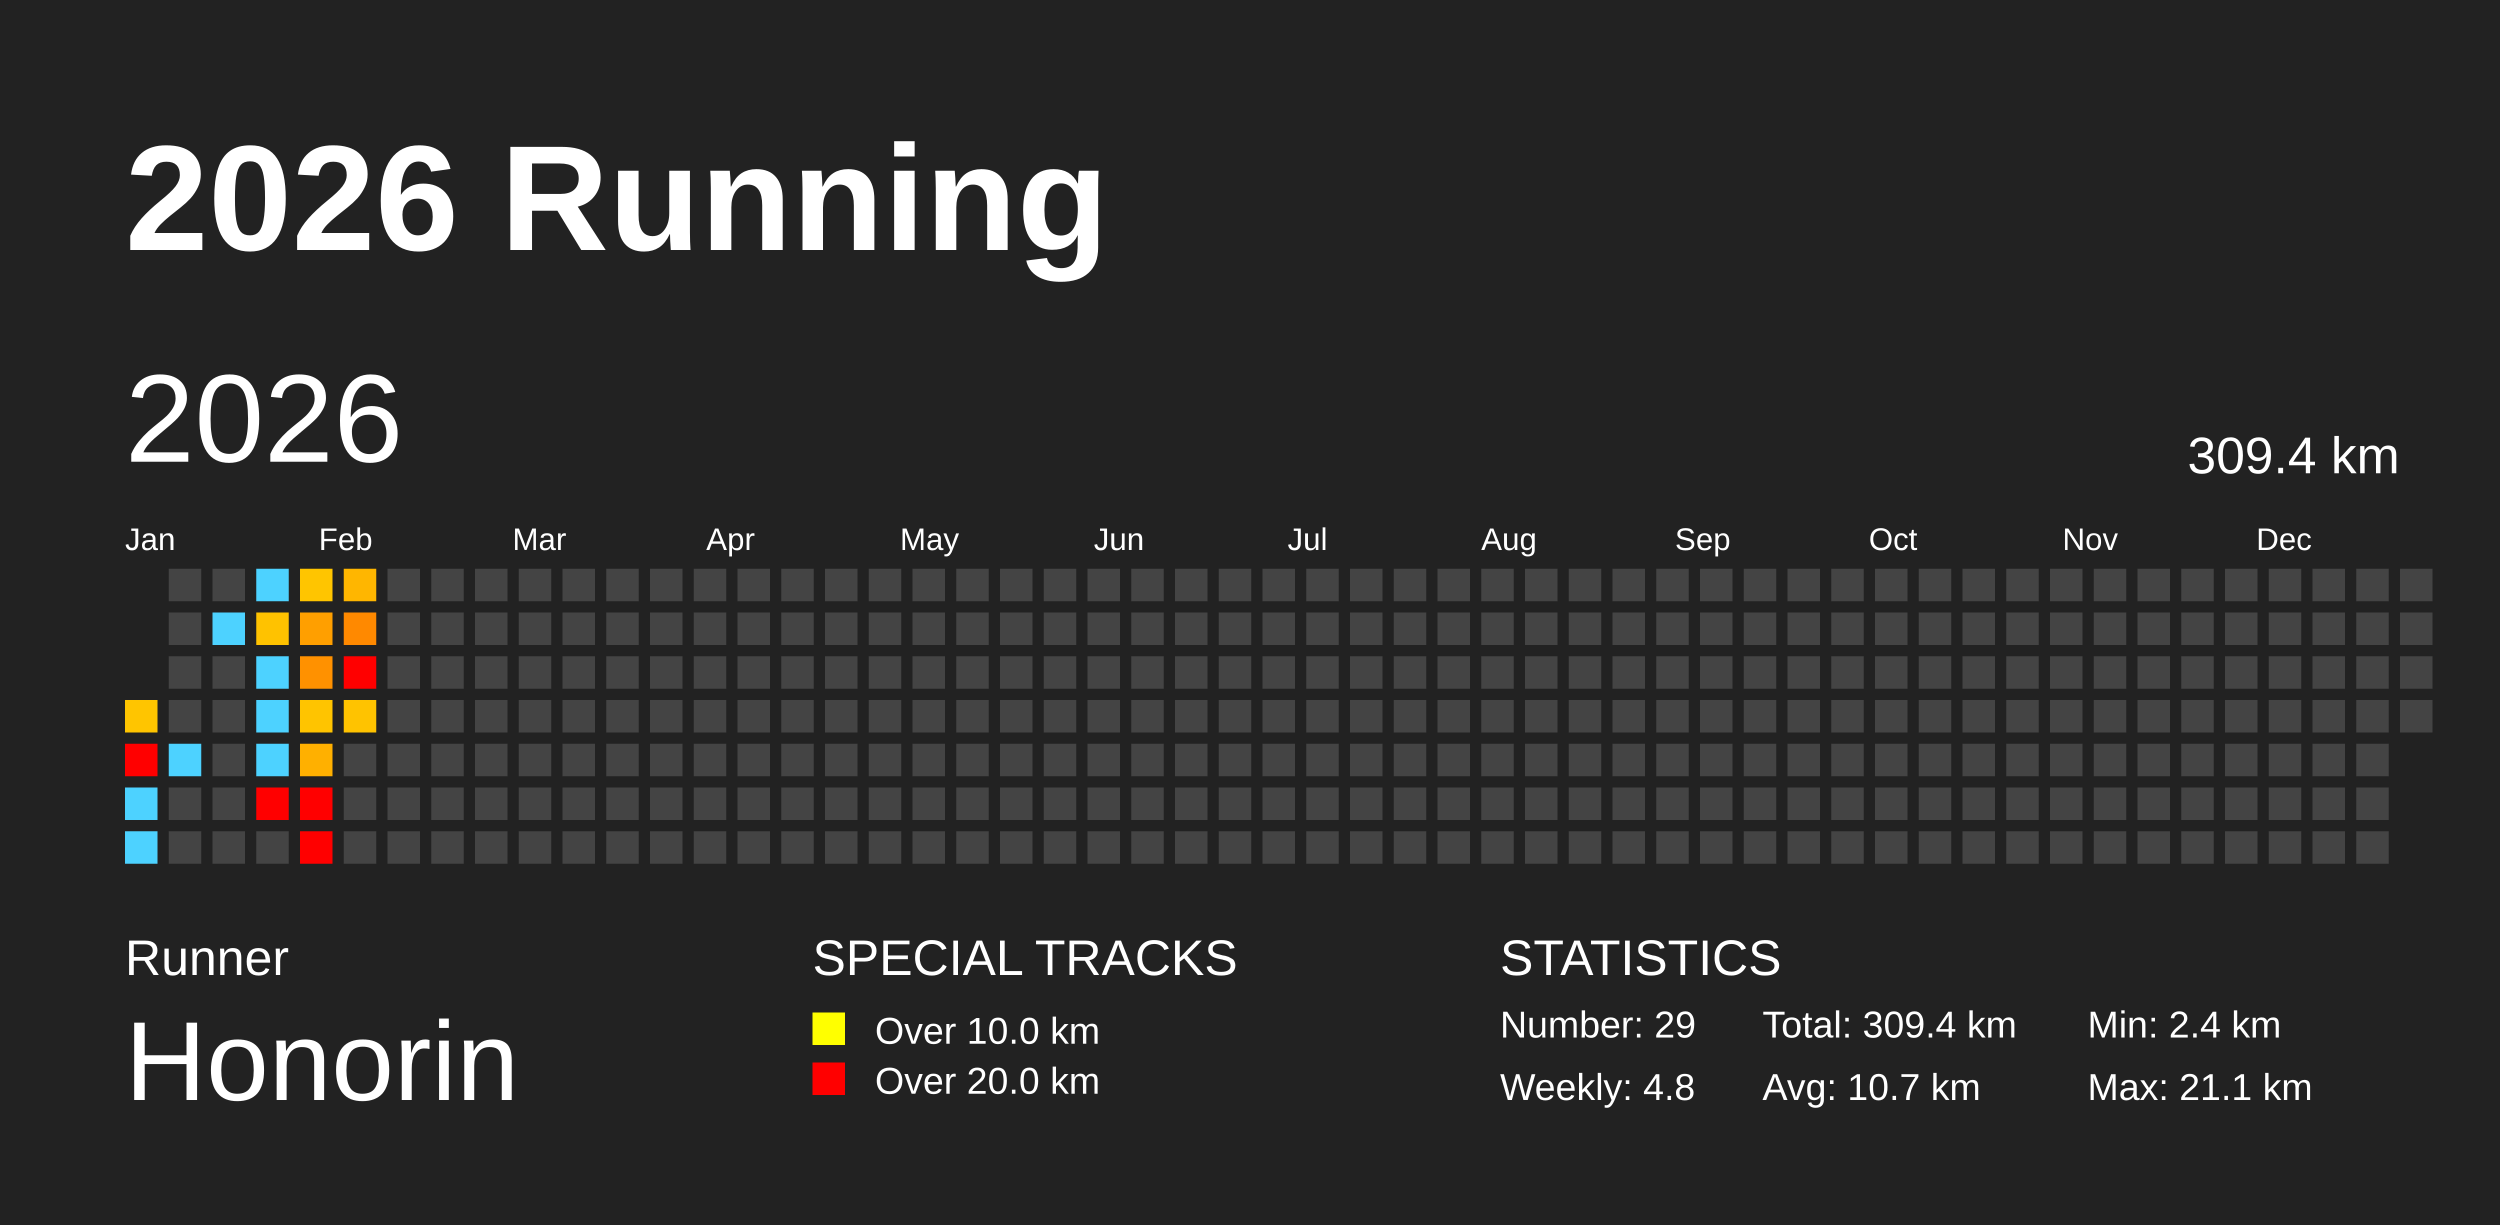
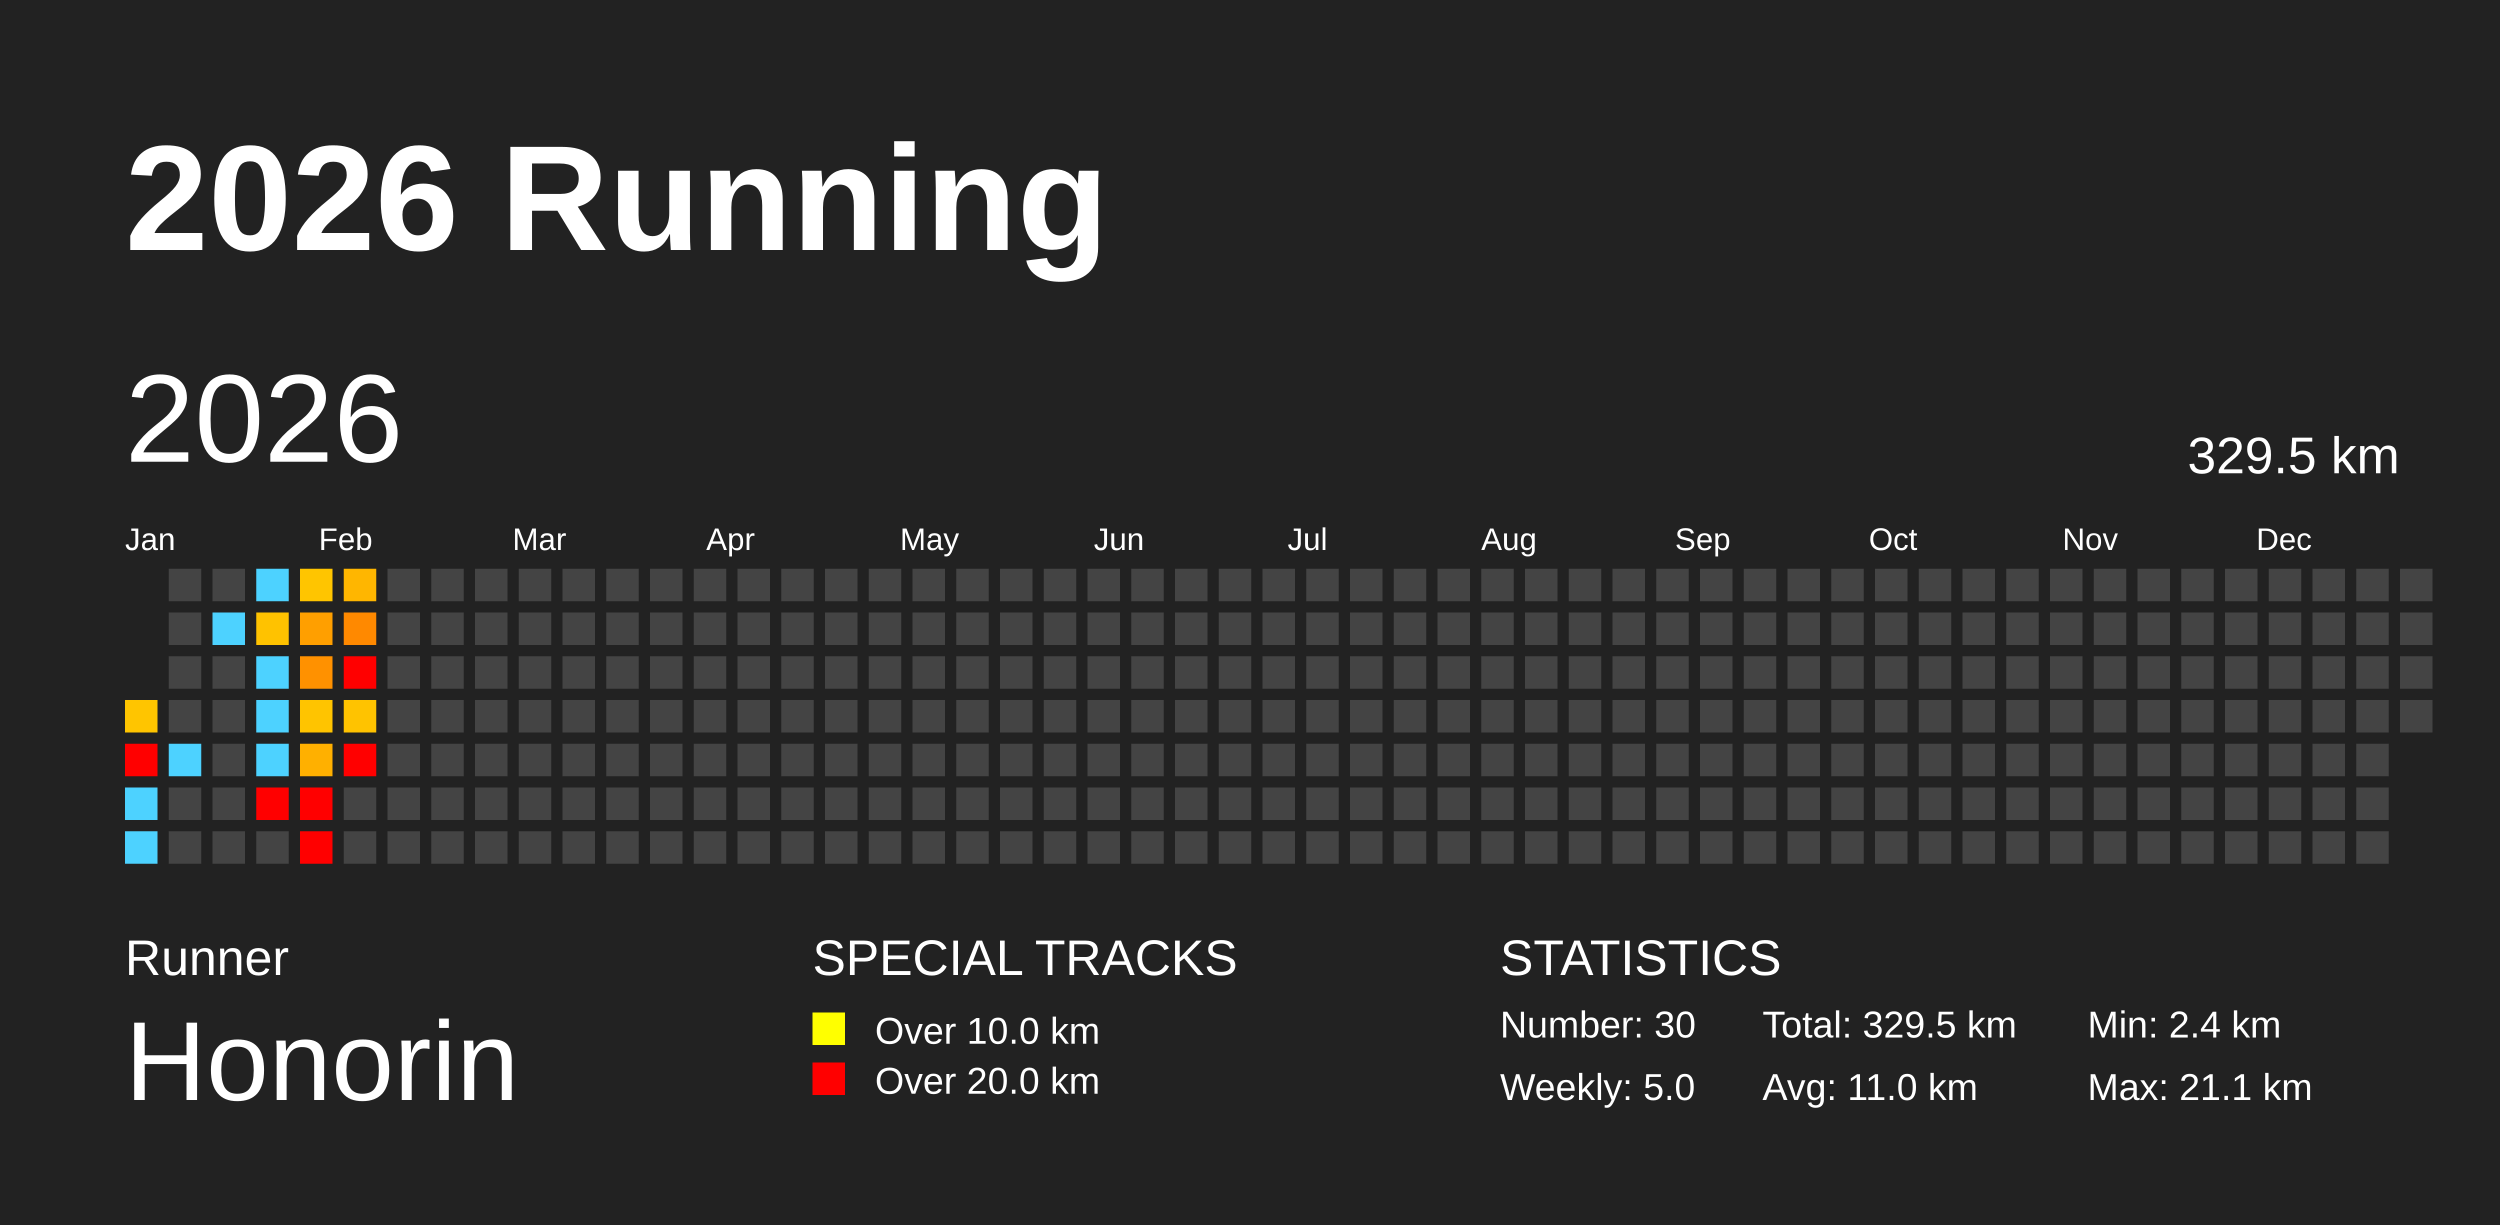
<svg xmlns="http://www.w3.org/2000/svg" baseProfile="full" height="98mm" version="1.1" viewBox="0,0,200,98" width="200mm">
  <defs />
  <rect fill="#222222" height="98" width="200" x="0" y="0" />
  <text fill="#FFFFFF" style="font-size:12px; font-family:Arial; font-weight:bold;" x="10" y="20">2026 Running</text>
  <text fill="#FFFFFF" style="font-size:4px; font-family:Arial" x="10" y="78">Runner</text>
  <text fill="#FFFFFF" style="font-size:9px; font-family:Arial" x="10" y="88">Honorin</text>
  <text fill="#FFFFFF" style="font-size:4px; font-family:Arial" x="65" y="78">SPECIAL TRACKS</text>
  <rect fill="yellow" height="2.6" width="2.6" x="65" y="81" />
  <text fill="#FFFFFF" style="font-size:3px; font-family:Arial" x="70" y="83.5">Over 10.0 km</text>
  <rect fill="red" height="2.6" width="2.6" x="65" y="85" />
  <text fill="#FFFFFF" style="font-size:3px; font-family:Arial" x="70" y="87.5">Over 20.0 km</text>
  <text fill="#FFFFFF" style="font-size:4px; font-family:Arial" x="120" y="78">STATISTICS</text>
-   <text fill="#FFFFFF" style="font-size:3px; font-family:Arial" x="120" y="83">Number: 29</text>
-   <text fill="#FFFFFF" style="font-size:3px; font-family:Arial" x="120" y="88">Weekly: 4.8</text>
-   <text fill="#FFFFFF" style="font-size:3px; font-family:Arial" x="141" y="83">Total: 309.4 km</text>
-   <text fill="#FFFFFF" style="font-size:3px; font-family:Arial" x="141" y="88">Avg: 10.7 km</text>
+   <text fill="#FFFFFF" style="font-size:3px; font-family:Arial" x="120" y="83">Number: 30</text>
+   <text fill="#FFFFFF" style="font-size:3px; font-family:Arial" x="120" y="88">Weekly: 5.0</text>
+   <text fill="#FFFFFF" style="font-size:3px; font-family:Arial" x="141" y="83">Total: 329.5 km</text>
+   <text fill="#FFFFFF" style="font-size:3px; font-family:Arial" x="141" y="88">Avg: 11.0 km</text>
  <text fill="#FFFFFF" style="font-size:3px; font-family:Arial" x="167" y="83">Min: 2.4 km</text>
  <text fill="#FFFFFF" style="font-size:3px; font-family:Arial" x="167" y="88">Max: 21.1 km</text>
  <text dominant-baseline="hanging" fill="#FFFFFF" style="font-size:10.0px; font-family:Arial;" x="10" y="30">2026</text>
-   <text dominant-baseline="hanging" fill="#FFFFFF" style="font-size:4.125px; font-family:Arial;" x="175" y="35">309.4 km</text>
+   <text dominant-baseline="hanging" fill="#FFFFFF" style="font-size:4.125px; font-family:Arial;" x="175" y="35">329.5 km</text>
  <text fill="#FFFFFF" style="font-size:2.5px; font-family:Arial" x="10.0" y="44">Jan</text>
  <text fill="#FFFFFF" style="font-size:2.5px; font-family:Arial" x="25.5" y="44">Feb</text>
  <text fill="#FFFFFF" style="font-size:2.5px; font-family:Arial" x="41.0" y="44">Mar</text>
  <text fill="#FFFFFF" style="font-size:2.5px; font-family:Arial" x="56.5" y="44">Apr</text>
  <text fill="#FFFFFF" style="font-size:2.5px; font-family:Arial" x="72.0" y="44">May</text>
  <text fill="#FFFFFF" style="font-size:2.5px; font-family:Arial" x="87.5" y="44">Jun</text>
  <text fill="#FFFFFF" style="font-size:2.5px; font-family:Arial" x="103.0" y="44">Jul</text>
  <text fill="#FFFFFF" style="font-size:2.5px; font-family:Arial" x="118.5" y="44">Aug</text>
  <text fill="#FFFFFF" style="font-size:2.5px; font-family:Arial" x="134.0" y="44">Sep</text>
  <text fill="#FFFFFF" style="font-size:2.5px; font-family:Arial" x="149.5" y="44">Oct</text>
  <text fill="#FFFFFF" style="font-size:2.5px; font-family:Arial" x="165.0" y="44">Nov</text>
  <text fill="#FFFFFF" style="font-size:2.5px; font-family:Arial" x="180.5" y="44">Dec</text>
  <rect fill="#ffc500" height="2.6" width="2.6" x="10.0" y="56.0" />
  <rect fill="red" height="2.6" width="2.6" x="10.0" y="59.5" />
  <rect fill="#4dd2ff" height="2.6" width="2.6" x="10.0" y="63.0" />
  <rect fill="#4dd2ff" height="2.6" width="2.6" x="10.0" y="66.5" />
  <rect fill="#444444" height="2.6" width="2.6" x="13.5" y="45.5" />
  <rect fill="#444444" height="2.6" width="2.6" x="13.5" y="49.0" />
  <rect fill="#444444" height="2.6" width="2.6" x="13.5" y="52.5" />
  <rect fill="#444444" height="2.6" width="2.6" x="13.5" y="56.0" />
  <rect fill="#4dd2ff" height="2.6" width="2.6" x="13.5" y="59.5" />
  <rect fill="#444444" height="2.6" width="2.6" x="13.5" y="63.0" />
  <rect fill="#444444" height="2.6" width="2.6" x="13.5" y="66.5" />
  <rect fill="#444444" height="2.6" width="2.6" x="17.0" y="45.5" />
  <rect fill="#4dd2ff" height="2.6" width="2.6" x="17.0" y="49.0" />
  <rect fill="#444444" height="2.6" width="2.6" x="17.0" y="52.5" />
  <rect fill="#444444" height="2.6" width="2.6" x="17.0" y="56.0" />
  <rect fill="#444444" height="2.6" width="2.6" x="17.0" y="59.5" />
  <rect fill="#444444" height="2.6" width="2.6" x="17.0" y="63.0" />
  <rect fill="#444444" height="2.6" width="2.6" x="17.0" y="66.5" />
  <rect fill="#4dd2ff" height="2.6" width="2.6" x="20.5" y="45.5" />
  <rect fill="#ffc200" height="2.6" width="2.6" x="20.5" y="49.0" />
  <rect fill="#4dd2ff" height="2.6" width="2.6" x="20.5" y="52.5" />
  <rect fill="#4dd2ff" height="2.6" width="2.6" x="20.5" y="56.0" />
  <rect fill="#4dd2ff" height="2.6" width="2.6" x="20.5" y="59.5" />
  <rect fill="red" height="2.6" width="2.6" x="20.5" y="63.0" />
  <rect fill="#444444" height="2.6" width="2.6" x="20.5" y="66.5" />
  <rect fill="#ffc500" height="2.6" width="2.6" x="24.0" y="45.5" />
  <rect fill="#ff9f00" height="2.6" width="2.6" x="24.0" y="49.0" />
  <rect fill="#ff9100" height="2.6" width="2.6" x="24.0" y="52.5" />
  <rect fill="#ffc400" height="2.6" width="2.6" x="24.0" y="56.0" />
  <rect fill="#ffb000" height="2.6" width="2.6" x="24.0" y="59.5" />
  <rect fill="red" height="2.6" width="2.6" x="24.0" y="63.0" />
  <rect fill="red" height="2.6" width="2.6" x="24.0" y="66.5" />
  <rect fill="#ffb600" height="2.6" width="2.6" x="27.5" y="45.5" />
  <rect fill="#ff8900" height="2.6" width="2.6" x="27.5" y="49.0" />
  <rect fill="red" height="2.6" width="2.6" x="27.5" y="52.5" />
  <rect fill="#ffc300" height="2.6" width="2.6" x="27.5" y="56.0" />
-   <rect fill="#444444" height="2.6" width="2.6" x="27.5" y="59.5" />
+   <rect fill="red" height="2.6" width="2.6" x="27.5" y="59.5" />
  <rect fill="#444444" height="2.6" width="2.6" x="27.5" y="63.0" />
  <rect fill="#444444" height="2.6" width="2.6" x="27.5" y="66.5" />
  <rect fill="#444444" height="2.6" width="2.6" x="31.0" y="45.5" />
  <rect fill="#444444" height="2.6" width="2.6" x="31.0" y="49.0" />
  <rect fill="#444444" height="2.6" width="2.6" x="31.0" y="52.5" />
  <rect fill="#444444" height="2.6" width="2.6" x="31.0" y="56.0" />
  <rect fill="#444444" height="2.6" width="2.6" x="31.0" y="59.5" />
  <rect fill="#444444" height="2.6" width="2.6" x="31.0" y="63.0" />
  <rect fill="#444444" height="2.6" width="2.6" x="31.0" y="66.5" />
  <rect fill="#444444" height="2.6" width="2.6" x="34.5" y="45.5" />
  <rect fill="#444444" height="2.6" width="2.6" x="34.5" y="49.0" />
  <rect fill="#444444" height="2.6" width="2.6" x="34.5" y="52.5" />
  <rect fill="#444444" height="2.6" width="2.6" x="34.5" y="56.0" />
  <rect fill="#444444" height="2.6" width="2.6" x="34.5" y="59.5" />
  <rect fill="#444444" height="2.6" width="2.6" x="34.5" y="63.0" />
  <rect fill="#444444" height="2.6" width="2.6" x="34.5" y="66.5" />
  <rect fill="#444444" height="2.6" width="2.6" x="38.0" y="45.5" />
  <rect fill="#444444" height="2.6" width="2.6" x="38.0" y="49.0" />
  <rect fill="#444444" height="2.6" width="2.6" x="38.0" y="52.5" />
  <rect fill="#444444" height="2.6" width="2.6" x="38.0" y="56.0" />
  <rect fill="#444444" height="2.6" width="2.6" x="38.0" y="59.5" />
  <rect fill="#444444" height="2.6" width="2.6" x="38.0" y="63.0" />
  <rect fill="#444444" height="2.6" width="2.6" x="38.0" y="66.5" />
  <rect fill="#444444" height="2.6" width="2.6" x="41.5" y="45.5" />
  <rect fill="#444444" height="2.6" width="2.6" x="41.5" y="49.0" />
  <rect fill="#444444" height="2.6" width="2.6" x="41.5" y="52.5" />
  <rect fill="#444444" height="2.6" width="2.6" x="41.5" y="56.0" />
  <rect fill="#444444" height="2.6" width="2.6" x="41.5" y="59.5" />
  <rect fill="#444444" height="2.6" width="2.6" x="41.5" y="63.0" />
  <rect fill="#444444" height="2.6" width="2.6" x="41.5" y="66.5" />
  <rect fill="#444444" height="2.6" width="2.6" x="45.0" y="45.5" />
  <rect fill="#444444" height="2.6" width="2.6" x="45.0" y="49.0" />
  <rect fill="#444444" height="2.6" width="2.6" x="45.0" y="52.5" />
  <rect fill="#444444" height="2.6" width="2.6" x="45.0" y="56.0" />
  <rect fill="#444444" height="2.6" width="2.6" x="45.0" y="59.5" />
  <rect fill="#444444" height="2.6" width="2.6" x="45.0" y="63.0" />
  <rect fill="#444444" height="2.6" width="2.6" x="45.0" y="66.5" />
  <rect fill="#444444" height="2.6" width="2.6" x="48.5" y="45.5" />
  <rect fill="#444444" height="2.6" width="2.6" x="48.5" y="49.0" />
  <rect fill="#444444" height="2.6" width="2.6" x="48.5" y="52.5" />
  <rect fill="#444444" height="2.6" width="2.6" x="48.5" y="56.0" />
  <rect fill="#444444" height="2.6" width="2.6" x="48.5" y="59.5" />
  <rect fill="#444444" height="2.6" width="2.6" x="48.5" y="63.0" />
  <rect fill="#444444" height="2.6" width="2.6" x="48.5" y="66.5" />
  <rect fill="#444444" height="2.6" width="2.6" x="52.0" y="45.5" />
  <rect fill="#444444" height="2.6" width="2.6" x="52.0" y="49.0" />
  <rect fill="#444444" height="2.6" width="2.6" x="52.0" y="52.5" />
  <rect fill="#444444" height="2.6" width="2.6" x="52.0" y="56.0" />
  <rect fill="#444444" height="2.6" width="2.6" x="52.0" y="59.5" />
  <rect fill="#444444" height="2.6" width="2.6" x="52.0" y="63.0" />
  <rect fill="#444444" height="2.6" width="2.6" x="52.0" y="66.5" />
  <rect fill="#444444" height="2.6" width="2.6" x="55.5" y="45.5" />
  <rect fill="#444444" height="2.6" width="2.6" x="55.5" y="49.0" />
  <rect fill="#444444" height="2.6" width="2.6" x="55.5" y="52.5" />
  <rect fill="#444444" height="2.6" width="2.6" x="55.5" y="56.0" />
  <rect fill="#444444" height="2.6" width="2.6" x="55.5" y="59.5" />
  <rect fill="#444444" height="2.6" width="2.6" x="55.5" y="63.0" />
  <rect fill="#444444" height="2.6" width="2.6" x="55.5" y="66.5" />
  <rect fill="#444444" height="2.6" width="2.6" x="59.0" y="45.5" />
  <rect fill="#444444" height="2.6" width="2.6" x="59.0" y="49.0" />
  <rect fill="#444444" height="2.6" width="2.6" x="59.0" y="52.5" />
  <rect fill="#444444" height="2.6" width="2.6" x="59.0" y="56.0" />
  <rect fill="#444444" height="2.6" width="2.6" x="59.0" y="59.5" />
  <rect fill="#444444" height="2.6" width="2.6" x="59.0" y="63.0" />
  <rect fill="#444444" height="2.6" width="2.6" x="59.0" y="66.5" />
  <rect fill="#444444" height="2.6" width="2.6" x="62.5" y="45.5" />
  <rect fill="#444444" height="2.6" width="2.6" x="62.5" y="49.0" />
  <rect fill="#444444" height="2.6" width="2.6" x="62.5" y="52.5" />
  <rect fill="#444444" height="2.6" width="2.6" x="62.5" y="56.0" />
  <rect fill="#444444" height="2.6" width="2.6" x="62.5" y="59.5" />
  <rect fill="#444444" height="2.6" width="2.6" x="62.5" y="63.0" />
  <rect fill="#444444" height="2.6" width="2.6" x="62.5" y="66.5" />
  <rect fill="#444444" height="2.6" width="2.6" x="66.0" y="45.5" />
  <rect fill="#444444" height="2.6" width="2.6" x="66.0" y="49.0" />
  <rect fill="#444444" height="2.6" width="2.6" x="66.0" y="52.5" />
  <rect fill="#444444" height="2.6" width="2.6" x="66.0" y="56.0" />
  <rect fill="#444444" height="2.6" width="2.6" x="66.0" y="59.5" />
  <rect fill="#444444" height="2.6" width="2.6" x="66.0" y="63.0" />
  <rect fill="#444444" height="2.6" width="2.6" x="66.0" y="66.5" />
  <rect fill="#444444" height="2.6" width="2.6" x="69.5" y="45.5" />
  <rect fill="#444444" height="2.6" width="2.6" x="69.5" y="49.0" />
  <rect fill="#444444" height="2.6" width="2.6" x="69.5" y="52.5" />
  <rect fill="#444444" height="2.6" width="2.6" x="69.5" y="56.0" />
  <rect fill="#444444" height="2.6" width="2.6" x="69.5" y="59.5" />
  <rect fill="#444444" height="2.6" width="2.6" x="69.5" y="63.0" />
  <rect fill="#444444" height="2.6" width="2.6" x="69.5" y="66.5" />
  <rect fill="#444444" height="2.6" width="2.6" x="73.0" y="45.5" />
  <rect fill="#444444" height="2.6" width="2.6" x="73.0" y="49.0" />
  <rect fill="#444444" height="2.6" width="2.6" x="73.0" y="52.5" />
  <rect fill="#444444" height="2.6" width="2.6" x="73.0" y="56.0" />
  <rect fill="#444444" height="2.6" width="2.6" x="73.0" y="59.5" />
  <rect fill="#444444" height="2.6" width="2.6" x="73.0" y="63.0" />
  <rect fill="#444444" height="2.6" width="2.6" x="73.0" y="66.5" />
  <rect fill="#444444" height="2.6" width="2.6" x="76.5" y="45.5" />
  <rect fill="#444444" height="2.6" width="2.6" x="76.5" y="49.0" />
  <rect fill="#444444" height="2.6" width="2.6" x="76.5" y="52.5" />
  <rect fill="#444444" height="2.6" width="2.6" x="76.5" y="56.0" />
  <rect fill="#444444" height="2.6" width="2.6" x="76.5" y="59.5" />
  <rect fill="#444444" height="2.6" width="2.6" x="76.5" y="63.0" />
  <rect fill="#444444" height="2.6" width="2.6" x="76.5" y="66.5" />
  <rect fill="#444444" height="2.6" width="2.6" x="80.0" y="45.5" />
  <rect fill="#444444" height="2.6" width="2.6" x="80.0" y="49.0" />
  <rect fill="#444444" height="2.6" width="2.6" x="80.0" y="52.5" />
  <rect fill="#444444" height="2.6" width="2.6" x="80.0" y="56.0" />
  <rect fill="#444444" height="2.6" width="2.6" x="80.0" y="59.5" />
  <rect fill="#444444" height="2.6" width="2.6" x="80.0" y="63.0" />
  <rect fill="#444444" height="2.6" width="2.6" x="80.0" y="66.5" />
  <rect fill="#444444" height="2.6" width="2.6" x="83.5" y="45.5" />
  <rect fill="#444444" height="2.6" width="2.6" x="83.5" y="49.0" />
  <rect fill="#444444" height="2.6" width="2.6" x="83.5" y="52.5" />
  <rect fill="#444444" height="2.6" width="2.6" x="83.5" y="56.0" />
  <rect fill="#444444" height="2.6" width="2.6" x="83.5" y="59.5" />
  <rect fill="#444444" height="2.6" width="2.6" x="83.5" y="63.0" />
  <rect fill="#444444" height="2.6" width="2.6" x="83.5" y="66.5" />
  <rect fill="#444444" height="2.6" width="2.6" x="87.0" y="45.5" />
  <rect fill="#444444" height="2.6" width="2.6" x="87.0" y="49.0" />
  <rect fill="#444444" height="2.6" width="2.6" x="87.0" y="52.5" />
  <rect fill="#444444" height="2.6" width="2.6" x="87.0" y="56.0" />
  <rect fill="#444444" height="2.6" width="2.6" x="87.0" y="59.5" />
  <rect fill="#444444" height="2.6" width="2.6" x="87.0" y="63.0" />
  <rect fill="#444444" height="2.6" width="2.6" x="87.0" y="66.5" />
  <rect fill="#444444" height="2.6" width="2.6" x="90.5" y="45.5" />
  <rect fill="#444444" height="2.6" width="2.6" x="90.5" y="49.0" />
  <rect fill="#444444" height="2.6" width="2.6" x="90.5" y="52.5" />
  <rect fill="#444444" height="2.6" width="2.6" x="90.5" y="56.0" />
  <rect fill="#444444" height="2.6" width="2.6" x="90.5" y="59.5" />
  <rect fill="#444444" height="2.6" width="2.6" x="90.5" y="63.0" />
  <rect fill="#444444" height="2.6" width="2.6" x="90.5" y="66.5" />
  <rect fill="#444444" height="2.6" width="2.6" x="94.0" y="45.5" />
  <rect fill="#444444" height="2.6" width="2.6" x="94.0" y="49.0" />
  <rect fill="#444444" height="2.6" width="2.6" x="94.0" y="52.5" />
  <rect fill="#444444" height="2.6" width="2.6" x="94.0" y="56.0" />
  <rect fill="#444444" height="2.6" width="2.6" x="94.0" y="59.5" />
  <rect fill="#444444" height="2.6" width="2.6" x="94.0" y="63.0" />
  <rect fill="#444444" height="2.6" width="2.6" x="94.0" y="66.5" />
  <rect fill="#444444" height="2.6" width="2.6" x="97.5" y="45.5" />
  <rect fill="#444444" height="2.6" width="2.6" x="97.5" y="49.0" />
  <rect fill="#444444" height="2.6" width="2.6" x="97.5" y="52.5" />
  <rect fill="#444444" height="2.6" width="2.6" x="97.5" y="56.0" />
  <rect fill="#444444" height="2.6" width="2.6" x="97.5" y="59.5" />
  <rect fill="#444444" height="2.6" width="2.6" x="97.5" y="63.0" />
  <rect fill="#444444" height="2.6" width="2.6" x="97.5" y="66.5" />
  <rect fill="#444444" height="2.6" width="2.6" x="101.0" y="45.5" />
  <rect fill="#444444" height="2.6" width="2.6" x="101.0" y="49.0" />
  <rect fill="#444444" height="2.6" width="2.6" x="101.0" y="52.5" />
  <rect fill="#444444" height="2.6" width="2.6" x="101.0" y="56.0" />
  <rect fill="#444444" height="2.6" width="2.6" x="101.0" y="59.5" />
  <rect fill="#444444" height="2.6" width="2.6" x="101.0" y="63.0" />
  <rect fill="#444444" height="2.6" width="2.6" x="101.0" y="66.5" />
  <rect fill="#444444" height="2.6" width="2.6" x="104.5" y="45.5" />
  <rect fill="#444444" height="2.6" width="2.6" x="104.5" y="49.0" />
  <rect fill="#444444" height="2.6" width="2.6" x="104.5" y="52.5" />
  <rect fill="#444444" height="2.6" width="2.6" x="104.5" y="56.0" />
  <rect fill="#444444" height="2.6" width="2.6" x="104.5" y="59.5" />
  <rect fill="#444444" height="2.6" width="2.6" x="104.5" y="63.0" />
  <rect fill="#444444" height="2.6" width="2.6" x="104.5" y="66.5" />
  <rect fill="#444444" height="2.6" width="2.6" x="108.0" y="45.5" />
  <rect fill="#444444" height="2.6" width="2.6" x="108.0" y="49.0" />
  <rect fill="#444444" height="2.6" width="2.6" x="108.0" y="52.5" />
  <rect fill="#444444" height="2.6" width="2.6" x="108.0" y="56.0" />
  <rect fill="#444444" height="2.6" width="2.6" x="108.0" y="59.5" />
  <rect fill="#444444" height="2.6" width="2.6" x="108.0" y="63.0" />
  <rect fill="#444444" height="2.6" width="2.6" x="108.0" y="66.5" />
  <rect fill="#444444" height="2.6" width="2.6" x="111.5" y="45.5" />
  <rect fill="#444444" height="2.6" width="2.6" x="111.5" y="49.0" />
  <rect fill="#444444" height="2.6" width="2.6" x="111.5" y="52.5" />
  <rect fill="#444444" height="2.6" width="2.6" x="111.5" y="56.0" />
  <rect fill="#444444" height="2.6" width="2.6" x="111.5" y="59.5" />
  <rect fill="#444444" height="2.6" width="2.6" x="111.5" y="63.0" />
  <rect fill="#444444" height="2.6" width="2.6" x="111.5" y="66.5" />
  <rect fill="#444444" height="2.6" width="2.6" x="115.0" y="45.5" />
  <rect fill="#444444" height="2.6" width="2.6" x="115.0" y="49.0" />
  <rect fill="#444444" height="2.6" width="2.6" x="115.0" y="52.5" />
  <rect fill="#444444" height="2.6" width="2.6" x="115.0" y="56.0" />
  <rect fill="#444444" height="2.6" width="2.6" x="115.0" y="59.5" />
  <rect fill="#444444" height="2.6" width="2.6" x="115.0" y="63.0" />
  <rect fill="#444444" height="2.6" width="2.6" x="115.0" y="66.5" />
  <rect fill="#444444" height="2.6" width="2.6" x="118.5" y="45.5" />
  <rect fill="#444444" height="2.6" width="2.6" x="118.5" y="49.0" />
  <rect fill="#444444" height="2.6" width="2.6" x="118.5" y="52.5" />
  <rect fill="#444444" height="2.6" width="2.6" x="118.5" y="56.0" />
  <rect fill="#444444" height="2.6" width="2.6" x="118.5" y="59.5" />
  <rect fill="#444444" height="2.6" width="2.6" x="118.5" y="63.0" />
  <rect fill="#444444" height="2.6" width="2.6" x="118.5" y="66.5" />
  <rect fill="#444444" height="2.6" width="2.6" x="122.0" y="45.5" />
  <rect fill="#444444" height="2.6" width="2.6" x="122.0" y="49.0" />
  <rect fill="#444444" height="2.6" width="2.6" x="122.0" y="52.5" />
  <rect fill="#444444" height="2.6" width="2.6" x="122.0" y="56.0" />
  <rect fill="#444444" height="2.6" width="2.6" x="122.0" y="59.5" />
  <rect fill="#444444" height="2.6" width="2.6" x="122.0" y="63.0" />
  <rect fill="#444444" height="2.6" width="2.6" x="122.0" y="66.5" />
  <rect fill="#444444" height="2.6" width="2.6" x="125.5" y="45.5" />
  <rect fill="#444444" height="2.6" width="2.6" x="125.5" y="49.0" />
  <rect fill="#444444" height="2.6" width="2.6" x="125.5" y="52.5" />
  <rect fill="#444444" height="2.6" width="2.6" x="125.5" y="56.0" />
  <rect fill="#444444" height="2.6" width="2.6" x="125.5" y="59.5" />
  <rect fill="#444444" height="2.6" width="2.6" x="125.5" y="63.0" />
  <rect fill="#444444" height="2.6" width="2.6" x="125.5" y="66.5" />
  <rect fill="#444444" height="2.6" width="2.6" x="129.0" y="45.5" />
  <rect fill="#444444" height="2.6" width="2.6" x="129.0" y="49.0" />
  <rect fill="#444444" height="2.6" width="2.6" x="129.0" y="52.5" />
  <rect fill="#444444" height="2.6" width="2.6" x="129.0" y="56.0" />
  <rect fill="#444444" height="2.6" width="2.6" x="129.0" y="59.5" />
  <rect fill="#444444" height="2.6" width="2.6" x="129.0" y="63.0" />
  <rect fill="#444444" height="2.6" width="2.6" x="129.0" y="66.5" />
  <rect fill="#444444" height="2.6" width="2.6" x="132.5" y="45.5" />
  <rect fill="#444444" height="2.6" width="2.6" x="132.5" y="49.0" />
  <rect fill="#444444" height="2.6" width="2.6" x="132.5" y="52.5" />
  <rect fill="#444444" height="2.6" width="2.6" x="132.5" y="56.0" />
  <rect fill="#444444" height="2.6" width="2.6" x="132.5" y="59.5" />
  <rect fill="#444444" height="2.6" width="2.6" x="132.5" y="63.0" />
  <rect fill="#444444" height="2.6" width="2.6" x="132.5" y="66.5" />
  <rect fill="#444444" height="2.6" width="2.6" x="136.0" y="45.5" />
  <rect fill="#444444" height="2.6" width="2.6" x="136.0" y="49.0" />
  <rect fill="#444444" height="2.6" width="2.6" x="136.0" y="52.5" />
  <rect fill="#444444" height="2.6" width="2.6" x="136.0" y="56.0" />
  <rect fill="#444444" height="2.6" width="2.6" x="136.0" y="59.5" />
  <rect fill="#444444" height="2.6" width="2.6" x="136.0" y="63.0" />
  <rect fill="#444444" height="2.6" width="2.6" x="136.0" y="66.5" />
  <rect fill="#444444" height="2.6" width="2.6" x="139.5" y="45.5" />
  <rect fill="#444444" height="2.6" width="2.6" x="139.5" y="49.0" />
  <rect fill="#444444" height="2.6" width="2.6" x="139.5" y="52.5" />
  <rect fill="#444444" height="2.6" width="2.6" x="139.5" y="56.0" />
  <rect fill="#444444" height="2.6" width="2.6" x="139.5" y="59.5" />
  <rect fill="#444444" height="2.6" width="2.6" x="139.5" y="63.0" />
  <rect fill="#444444" height="2.6" width="2.6" x="139.5" y="66.5" />
  <rect fill="#444444" height="2.6" width="2.6" x="143.0" y="45.5" />
  <rect fill="#444444" height="2.6" width="2.6" x="143.0" y="49.0" />
  <rect fill="#444444" height="2.6" width="2.6" x="143.0" y="52.5" />
  <rect fill="#444444" height="2.6" width="2.6" x="143.0" y="56.0" />
  <rect fill="#444444" height="2.6" width="2.6" x="143.0" y="59.5" />
  <rect fill="#444444" height="2.6" width="2.6" x="143.0" y="63.0" />
  <rect fill="#444444" height="2.6" width="2.6" x="143.0" y="66.5" />
  <rect fill="#444444" height="2.6" width="2.6" x="146.5" y="45.5" />
  <rect fill="#444444" height="2.6" width="2.6" x="146.5" y="49.0" />
  <rect fill="#444444" height="2.6" width="2.6" x="146.5" y="52.5" />
  <rect fill="#444444" height="2.6" width="2.6" x="146.5" y="56.0" />
  <rect fill="#444444" height="2.6" width="2.6" x="146.5" y="59.5" />
  <rect fill="#444444" height="2.6" width="2.6" x="146.5" y="63.0" />
  <rect fill="#444444" height="2.6" width="2.6" x="146.5" y="66.5" />
  <rect fill="#444444" height="2.6" width="2.6" x="150.0" y="45.5" />
  <rect fill="#444444" height="2.6" width="2.6" x="150.0" y="49.0" />
  <rect fill="#444444" height="2.6" width="2.6" x="150.0" y="52.5" />
  <rect fill="#444444" height="2.6" width="2.6" x="150.0" y="56.0" />
  <rect fill="#444444" height="2.6" width="2.6" x="150.0" y="59.5" />
  <rect fill="#444444" height="2.6" width="2.6" x="150.0" y="63.0" />
  <rect fill="#444444" height="2.6" width="2.6" x="150.0" y="66.5" />
  <rect fill="#444444" height="2.6" width="2.6" x="153.5" y="45.5" />
  <rect fill="#444444" height="2.6" width="2.6" x="153.5" y="49.0" />
  <rect fill="#444444" height="2.6" width="2.6" x="153.5" y="52.5" />
  <rect fill="#444444" height="2.6" width="2.6" x="153.5" y="56.0" />
  <rect fill="#444444" height="2.6" width="2.6" x="153.5" y="59.5" />
  <rect fill="#444444" height="2.6" width="2.6" x="153.5" y="63.0" />
  <rect fill="#444444" height="2.6" width="2.6" x="153.5" y="66.5" />
  <rect fill="#444444" height="2.6" width="2.6" x="157.0" y="45.5" />
  <rect fill="#444444" height="2.6" width="2.6" x="157.0" y="49.0" />
  <rect fill="#444444" height="2.6" width="2.6" x="157.0" y="52.5" />
  <rect fill="#444444" height="2.6" width="2.6" x="157.0" y="56.0" />
  <rect fill="#444444" height="2.6" width="2.6" x="157.0" y="59.5" />
  <rect fill="#444444" height="2.6" width="2.6" x="157.0" y="63.0" />
  <rect fill="#444444" height="2.6" width="2.6" x="157.0" y="66.5" />
  <rect fill="#444444" height="2.6" width="2.6" x="160.5" y="45.5" />
  <rect fill="#444444" height="2.6" width="2.6" x="160.5" y="49.0" />
  <rect fill="#444444" height="2.6" width="2.6" x="160.5" y="52.5" />
  <rect fill="#444444" height="2.6" width="2.6" x="160.5" y="56.0" />
  <rect fill="#444444" height="2.6" width="2.6" x="160.5" y="59.5" />
  <rect fill="#444444" height="2.6" width="2.6" x="160.5" y="63.0" />
  <rect fill="#444444" height="2.6" width="2.6" x="160.5" y="66.5" />
  <rect fill="#444444" height="2.6" width="2.6" x="164.0" y="45.5" />
  <rect fill="#444444" height="2.6" width="2.6" x="164.0" y="49.0" />
  <rect fill="#444444" height="2.6" width="2.6" x="164.0" y="52.5" />
  <rect fill="#444444" height="2.6" width="2.6" x="164.0" y="56.0" />
  <rect fill="#444444" height="2.6" width="2.6" x="164.0" y="59.5" />
  <rect fill="#444444" height="2.6" width="2.6" x="164.0" y="63.0" />
  <rect fill="#444444" height="2.6" width="2.6" x="164.0" y="66.5" />
  <rect fill="#444444" height="2.6" width="2.6" x="167.5" y="45.5" />
  <rect fill="#444444" height="2.6" width="2.6" x="167.5" y="49.0" />
  <rect fill="#444444" height="2.6" width="2.6" x="167.5" y="52.5" />
  <rect fill="#444444" height="2.6" width="2.6" x="167.5" y="56.0" />
  <rect fill="#444444" height="2.6" width="2.6" x="167.5" y="59.5" />
  <rect fill="#444444" height="2.6" width="2.6" x="167.5" y="63.0" />
  <rect fill="#444444" height="2.6" width="2.6" x="167.5" y="66.5" />
  <rect fill="#444444" height="2.6" width="2.6" x="171.0" y="45.5" />
  <rect fill="#444444" height="2.6" width="2.6" x="171.0" y="49.0" />
  <rect fill="#444444" height="2.6" width="2.6" x="171.0" y="52.5" />
  <rect fill="#444444" height="2.6" width="2.6" x="171.0" y="56.0" />
  <rect fill="#444444" height="2.6" width="2.6" x="171.0" y="59.5" />
  <rect fill="#444444" height="2.6" width="2.6" x="171.0" y="63.0" />
  <rect fill="#444444" height="2.6" width="2.6" x="171.0" y="66.5" />
  <rect fill="#444444" height="2.6" width="2.6" x="174.5" y="45.5" />
  <rect fill="#444444" height="2.6" width="2.6" x="174.5" y="49.0" />
  <rect fill="#444444" height="2.6" width="2.6" x="174.5" y="52.5" />
  <rect fill="#444444" height="2.6" width="2.6" x="174.5" y="56.0" />
  <rect fill="#444444" height="2.6" width="2.6" x="174.5" y="59.5" />
  <rect fill="#444444" height="2.6" width="2.6" x="174.5" y="63.0" />
  <rect fill="#444444" height="2.6" width="2.6" x="174.5" y="66.5" />
  <rect fill="#444444" height="2.6" width="2.6" x="178.0" y="45.5" />
  <rect fill="#444444" height="2.6" width="2.6" x="178.0" y="49.0" />
  <rect fill="#444444" height="2.6" width="2.6" x="178.0" y="52.5" />
  <rect fill="#444444" height="2.6" width="2.6" x="178.0" y="56.0" />
  <rect fill="#444444" height="2.6" width="2.6" x="178.0" y="59.5" />
  <rect fill="#444444" height="2.6" width="2.6" x="178.0" y="63.0" />
  <rect fill="#444444" height="2.6" width="2.6" x="178.0" y="66.5" />
  <rect fill="#444444" height="2.6" width="2.6" x="181.5" y="45.5" />
  <rect fill="#444444" height="2.6" width="2.6" x="181.5" y="49.0" />
  <rect fill="#444444" height="2.6" width="2.6" x="181.5" y="52.5" />
  <rect fill="#444444" height="2.6" width="2.6" x="181.5" y="56.0" />
  <rect fill="#444444" height="2.6" width="2.6" x="181.5" y="59.5" />
  <rect fill="#444444" height="2.6" width="2.6" x="181.5" y="63.0" />
  <rect fill="#444444" height="2.6" width="2.6" x="181.5" y="66.5" />
  <rect fill="#444444" height="2.6" width="2.6" x="185.0" y="45.5" />
  <rect fill="#444444" height="2.6" width="2.6" x="185.0" y="49.0" />
  <rect fill="#444444" height="2.6" width="2.6" x="185.0" y="52.5" />
  <rect fill="#444444" height="2.6" width="2.6" x="185.0" y="56.0" />
  <rect fill="#444444" height="2.6" width="2.6" x="185.0" y="59.5" />
  <rect fill="#444444" height="2.6" width="2.6" x="185.0" y="63.0" />
  <rect fill="#444444" height="2.6" width="2.6" x="185.0" y="66.5" />
  <rect fill="#444444" height="2.6" width="2.6" x="188.5" y="45.5" />
  <rect fill="#444444" height="2.6" width="2.6" x="188.5" y="49.0" />
  <rect fill="#444444" height="2.6" width="2.6" x="188.5" y="52.5" />
  <rect fill="#444444" height="2.6" width="2.6" x="188.5" y="56.0" />
  <rect fill="#444444" height="2.6" width="2.6" x="188.5" y="59.5" />
  <rect fill="#444444" height="2.6" width="2.6" x="188.5" y="63.0" />
  <rect fill="#444444" height="2.6" width="2.6" x="188.5" y="66.5" />
  <rect fill="#444444" height="2.6" width="2.6" x="192.0" y="45.5" />
  <rect fill="#444444" height="2.6" width="2.6" x="192.0" y="49.0" />
  <rect fill="#444444" height="2.6" width="2.6" x="192.0" y="52.5" />
  <rect fill="#444444" height="2.6" width="2.6" x="192.0" y="56.0" />
</svg>
